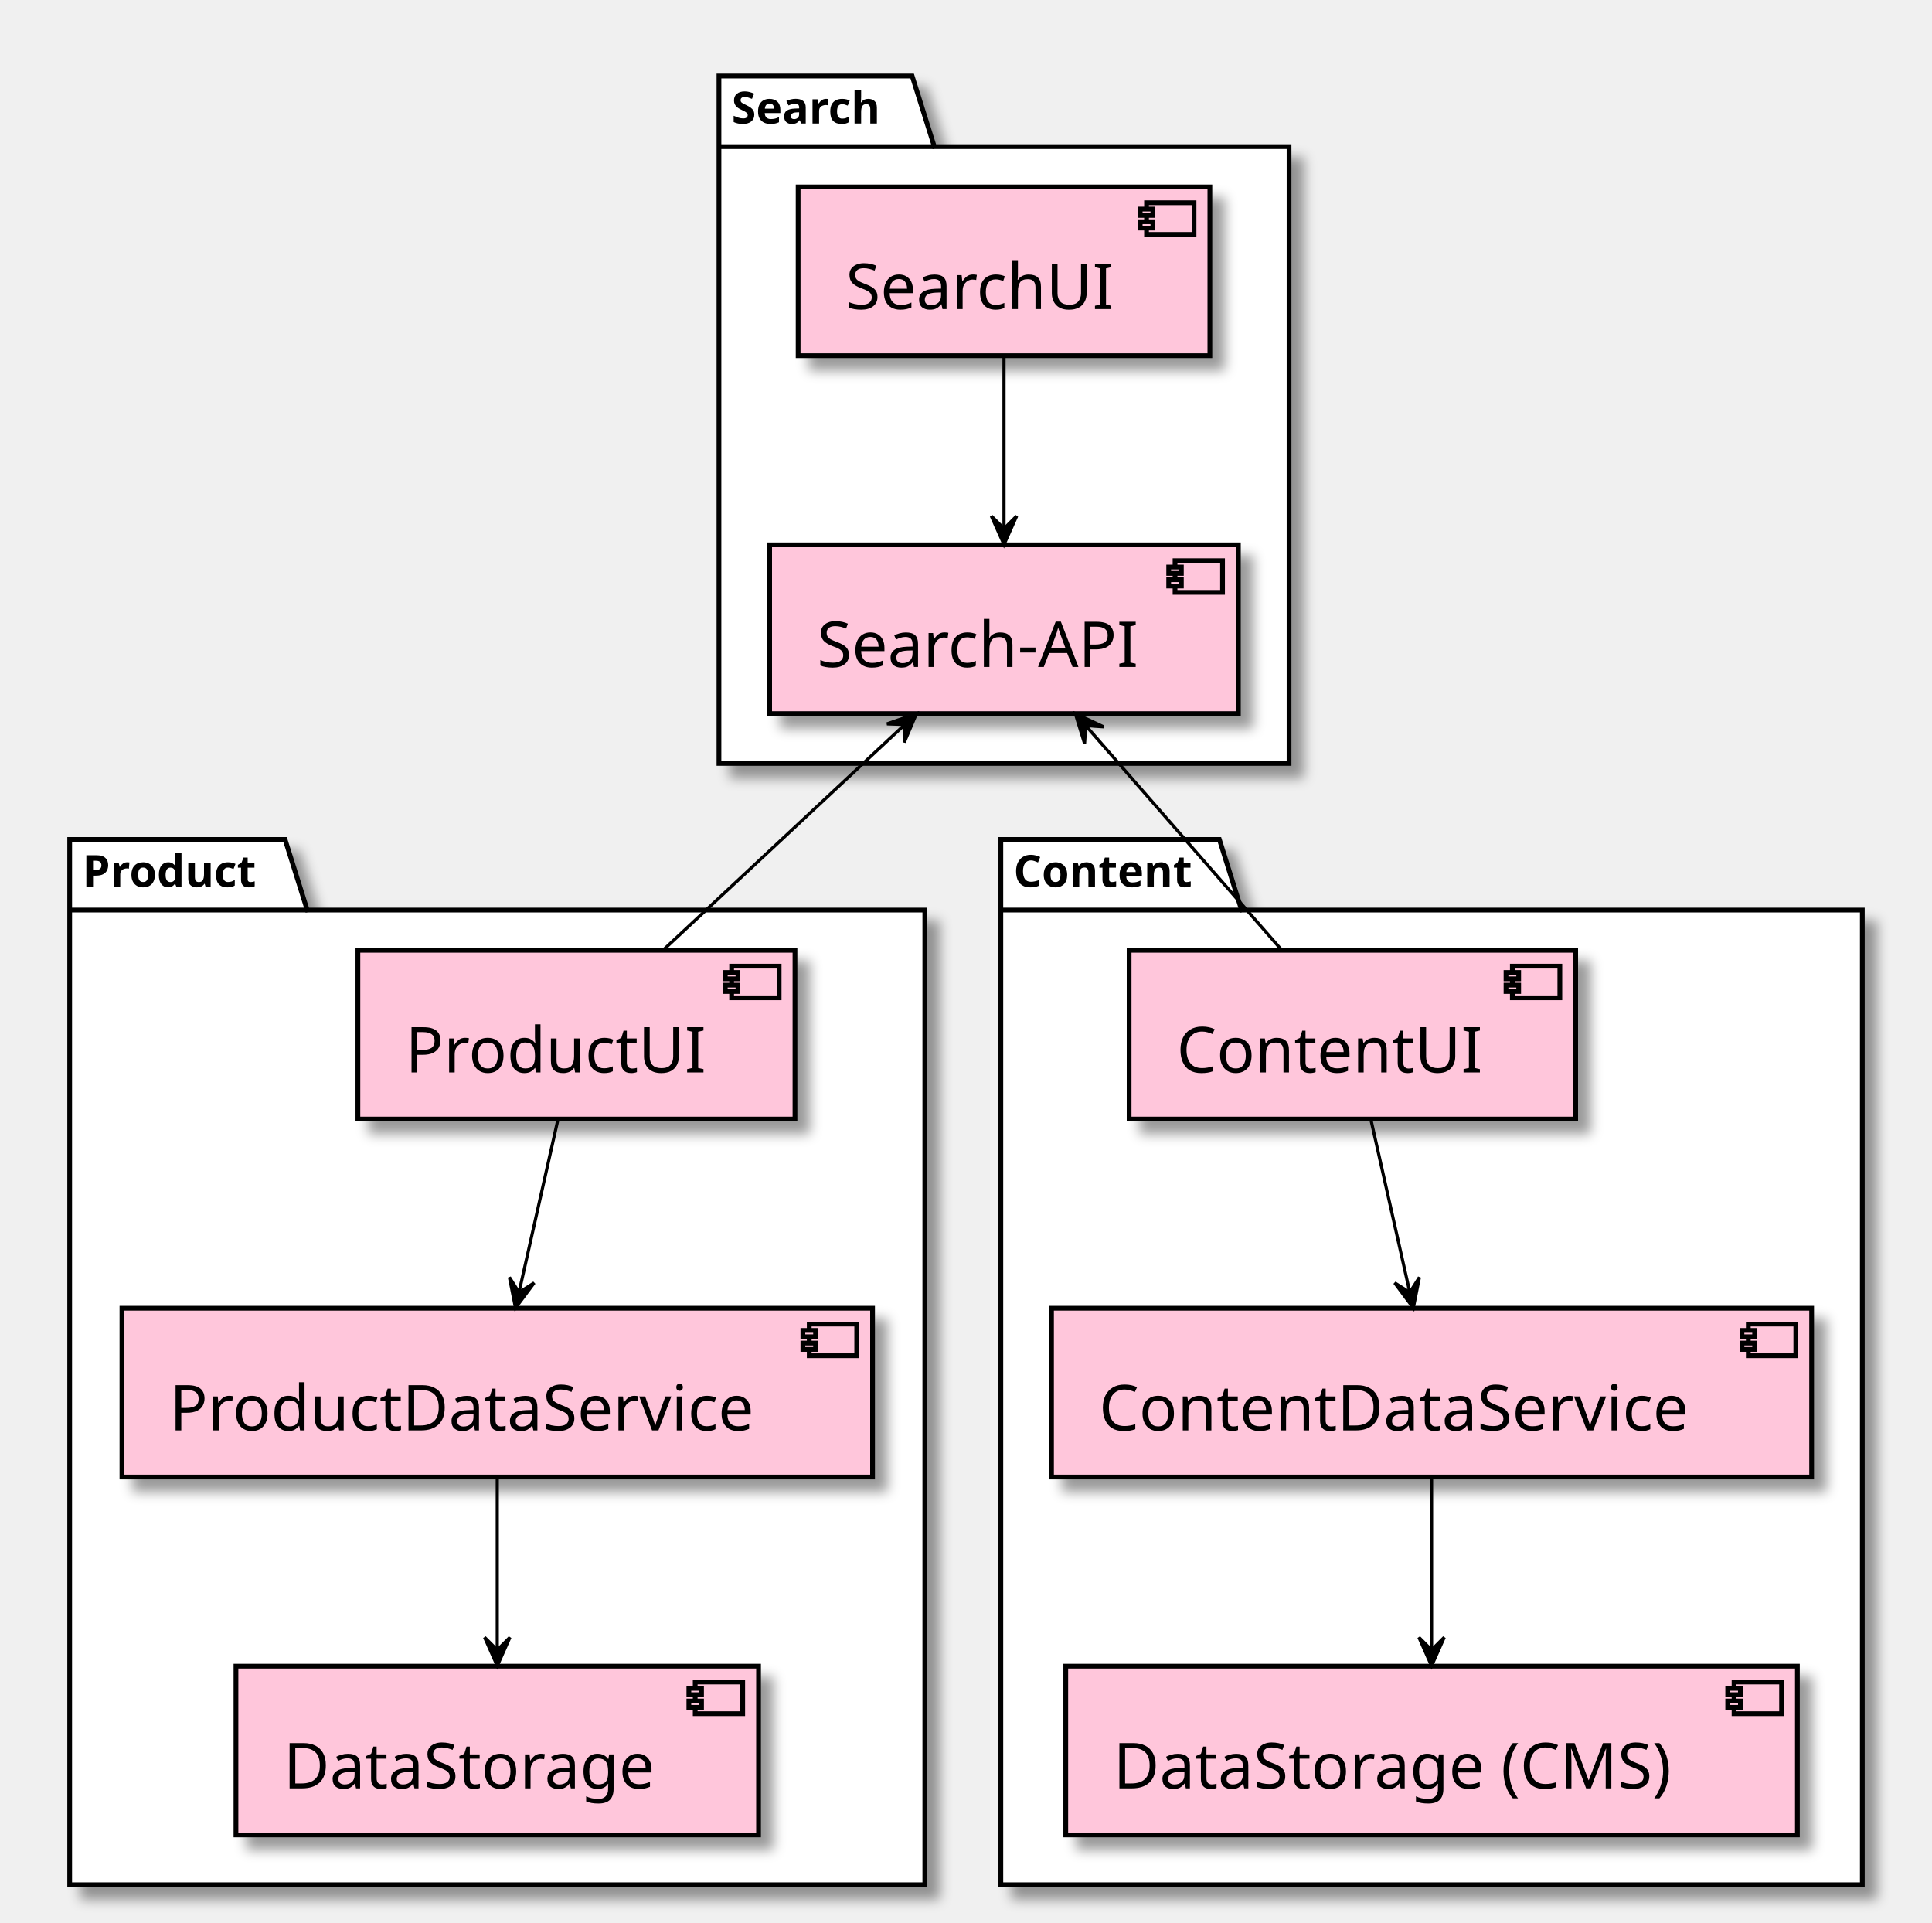
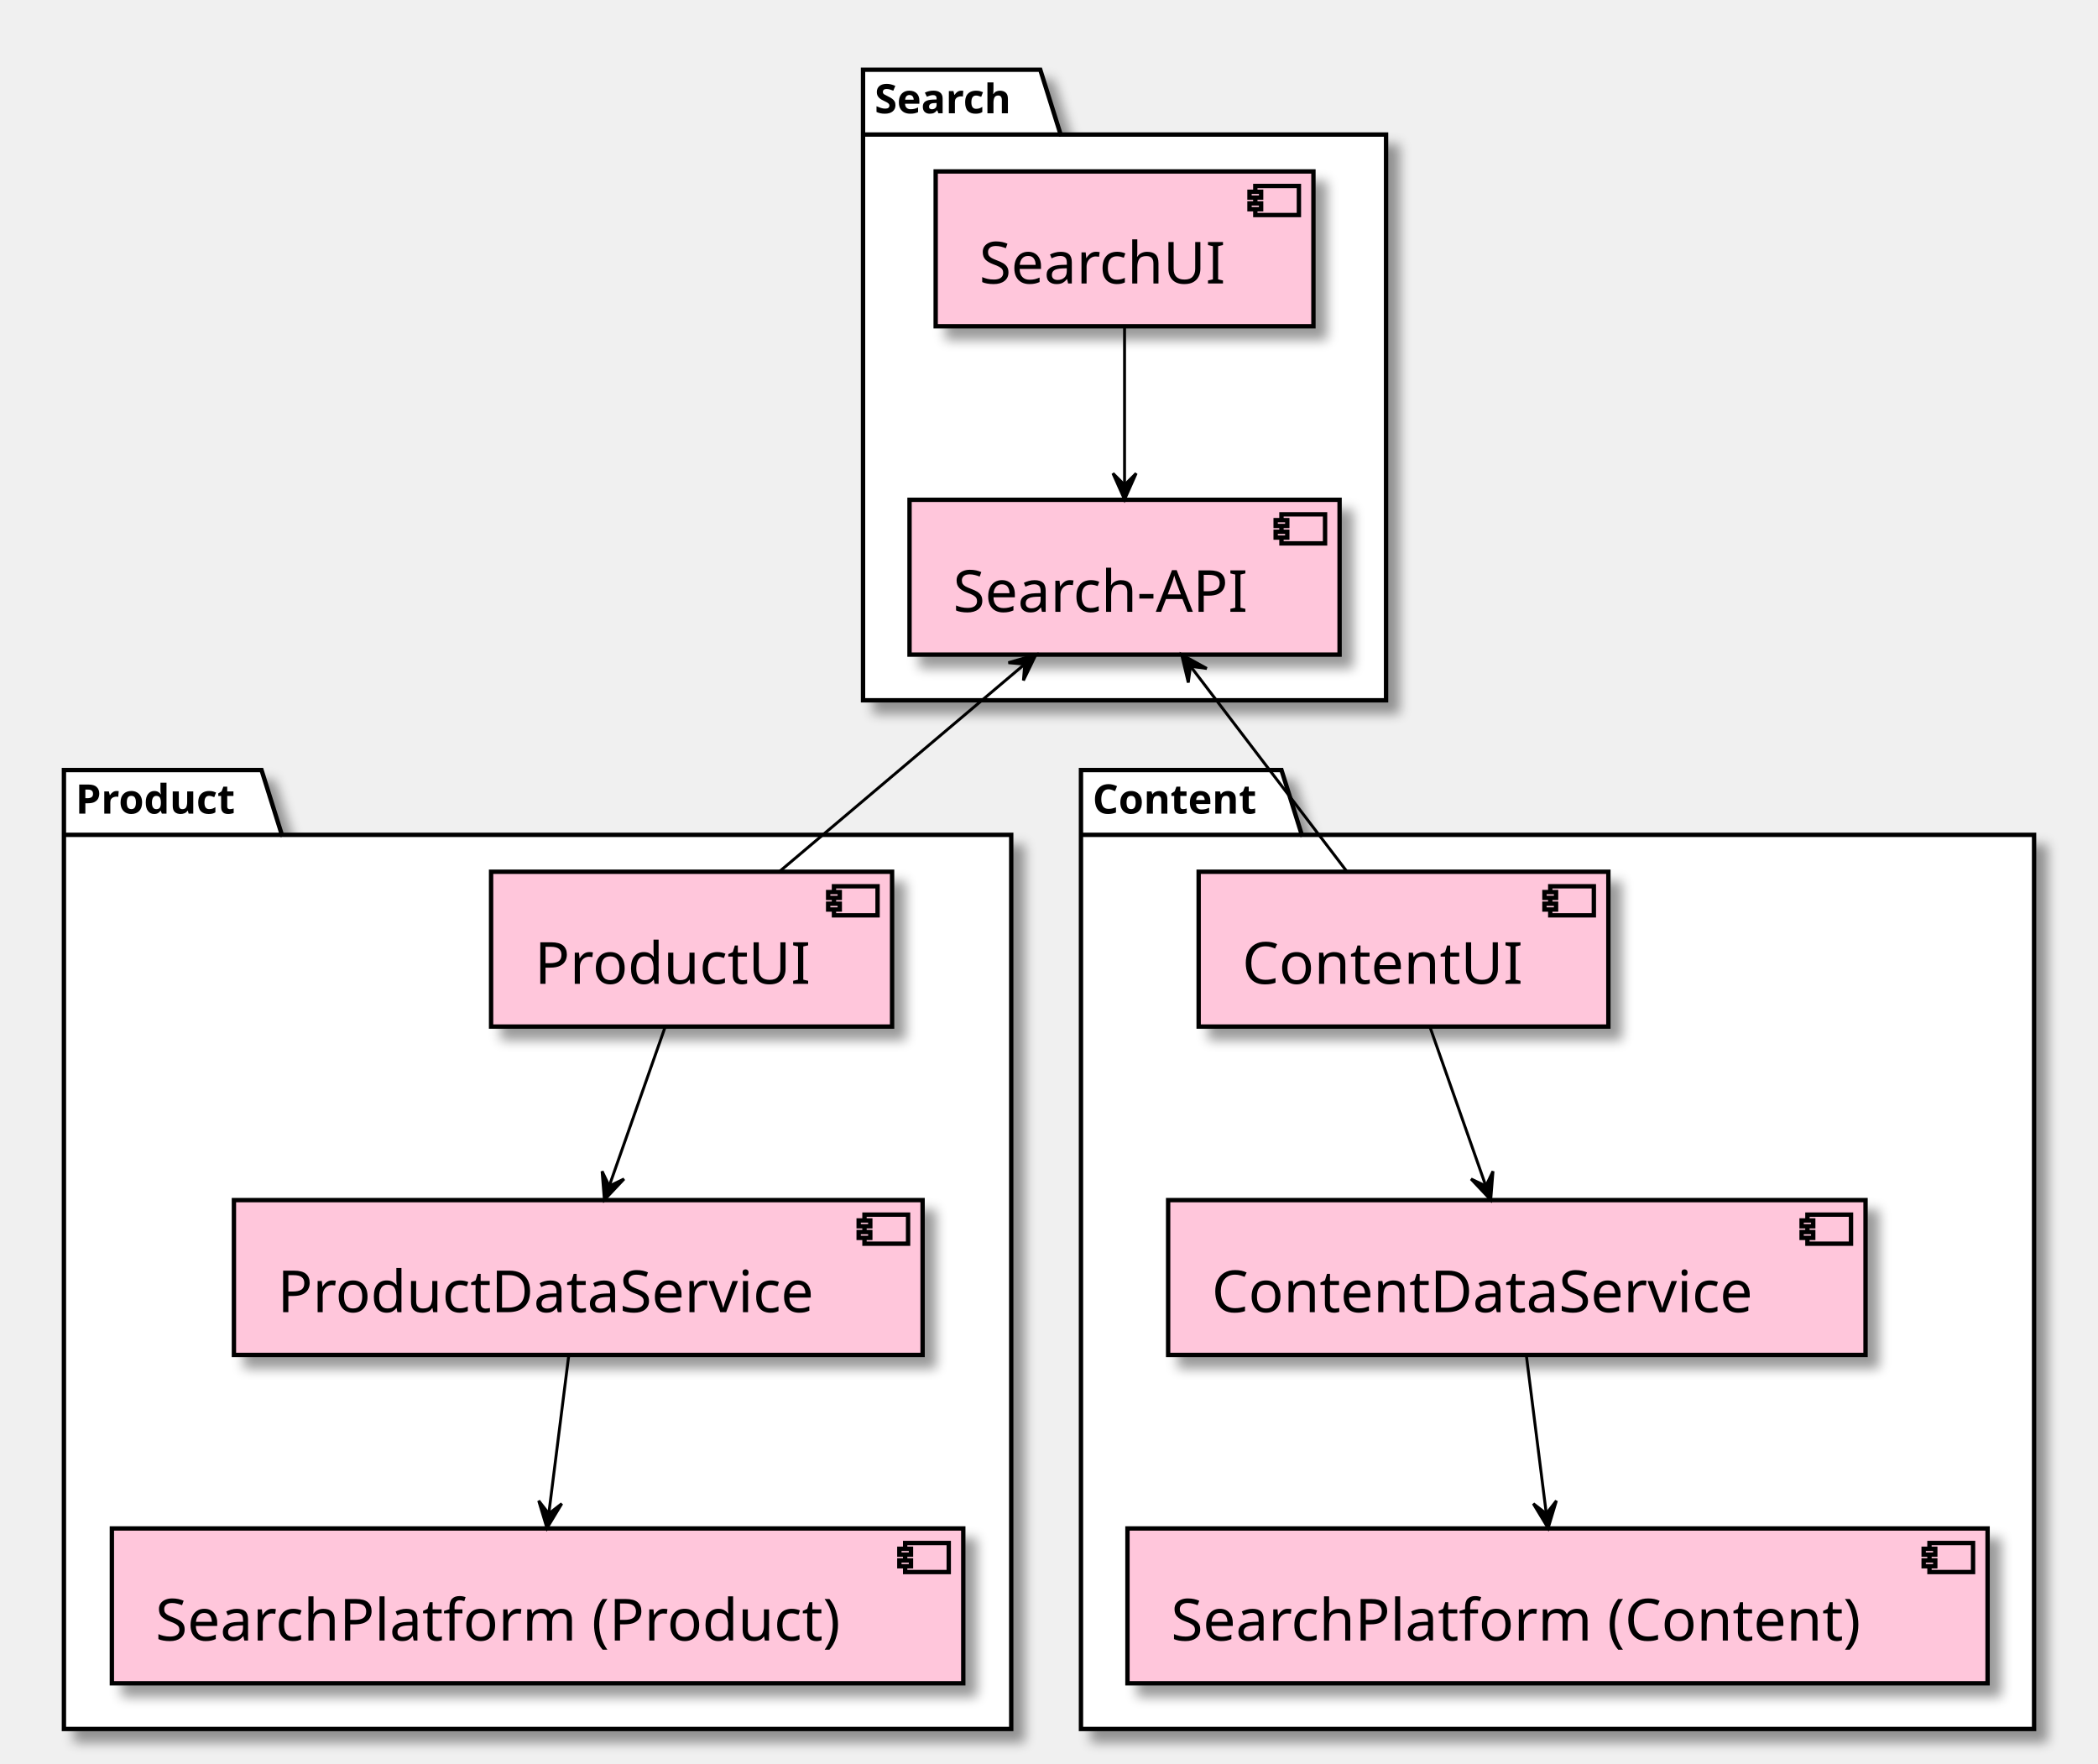
- <svg xmlns="http://www.w3.org/2000/svg" contentScriptType="application/ecmascript" contentStyleType="text/css" height="607px" preserveAspectRatio="none" style="width:610px;height:607px;" version="1.1" viewBox="0 0 610 607" width="610px" zoomAndPan="magnify">
+ <svg xmlns="http://www.w3.org/2000/svg" contentScriptType="application/ecmascript" contentStyleType="text/css" height="607px" preserveAspectRatio="none" style="width:722px;height:607px;" version="1.1" viewBox="0 0 722 607" width="722px" zoomAndPan="magnify">
  <defs>
-     <filter height="300%" id="fxjfjv9p556o4" width="300%" x="-1" y="-1">
+     <filter height="300%" id="f11cqy7bb96tq8" width="300%" x="-1" y="-1">
      <feGaussianBlur result="blurOut" stdDeviation="2.0" />
      <feColorMatrix in="blurOut" result="blurOut2" type="matrix" values="0 0 0 0 0 0 0 0 0 0 0 0 0 0 0 0 0 0 .4 0" />
      <feOffset dx="4.0" dy="4.0" in="blurOut2" result="blurOut3" />
      <feBlend in="SourceGraphic" in2="blurOut3" mode="normal" />
    </filter>
  </defs>
  <g>
-     <polygon fill="#FFFFFF" filter="url(#fxjfjv9p556o4)" points="227,24,288,24,295,46.297,407,46.297,407,241,227,241,227,24" style="stroke: #000000; stroke-width: 1.5;" />
-     <line style="stroke: #000000; stroke-width: 1.5;" x1="227" x2="295" y1="46.297" y2="46.297" />
-     <text fill="#000000" font-family="sans-serif" font-size="14" font-weight="bold" lengthAdjust="spacingAndGlyphs" textLength="55" x="231" y="38.995">Search</text>
-     <polygon fill="#FFFFFF" filter="url(#fxjfjv9p556o4)" points="22,265,90,265,97,287.297,292,287.297,292,595,22,595,22,265" style="stroke: #000000; stroke-width: 1.5;" />
+     <polygon fill="#FFFFFF" filter="url(#f11cqy7bb96tq8)" points="297,24,358,24,365,46.297,477,46.297,477,241,297,241,297,24" style="stroke: #000000; stroke-width: 1.5;" />
+     <line style="stroke: #000000; stroke-width: 1.5;" x1="297" x2="365" y1="46.297" y2="46.297" />
+     <text fill="#000000" font-family="sans-serif" font-size="14" font-weight="bold" lengthAdjust="spacingAndGlyphs" textLength="55" x="301" y="38.995">Search</text>
+     <polygon fill="#FFFFFF" filter="url(#f11cqy7bb96tq8)" points="22,265,90,265,97,287.297,348,287.297,348,595,22,595,22,265" style="stroke: #000000; stroke-width: 1.5;" />
    <line style="stroke: #000000; stroke-width: 1.5;" x1="22" x2="97" y1="287.297" y2="287.297" />
    <text fill="#000000" font-family="sans-serif" font-size="14" font-weight="bold" lengthAdjust="spacingAndGlyphs" textLength="62" x="26" y="279.995">Product</text>
-     <polygon fill="#FFFFFF" filter="url(#fxjfjv9p556o4)" points="316,265,385,265,392,287.297,588,287.297,588,595,316,595,316,265" style="stroke: #000000; stroke-width: 1.5;" />
-     <line style="stroke: #000000; stroke-width: 1.5;" x1="316" x2="392" y1="287.297" y2="287.297" />
-     <text fill="#000000" font-family="sans-serif" font-size="14" font-weight="bold" lengthAdjust="spacingAndGlyphs" textLength="63" x="320" y="279.995">Content</text>
-     <rect fill="#FFC6DB" filter="url(#fxjfjv9p556o4)" height="53.281" style="stroke: #000000; stroke-width: 1.5;" width="130" x="252" y="59" />
-     <rect fill="#FFC6DB" height="10" style="stroke: #000000; stroke-width: 1.5;" width="15" x="362" y="64" />
-     <rect fill="#FFC6DB" height="2" style="stroke: #000000; stroke-width: 1.5;" width="4" x="360" y="66" />
-     <rect fill="#FFC6DB" height="2" style="stroke: #000000; stroke-width: 1.5;" width="4" x="360" y="70" />
-     <text fill="#000000" font-family="sans-serif" font-size="20" lengthAdjust="spacingAndGlyphs" textLength="90" x="267" y="97.564">SearchUI</text>
-     <rect fill="#FFC6DB" filter="url(#fxjfjv9p556o4)" height="53.281" style="stroke: #000000; stroke-width: 1.5;" width="148" x="243" y="172" />
-     <rect fill="#FFC6DB" height="10" style="stroke: #000000; stroke-width: 1.5;" width="15" x="371" y="177" />
-     <rect fill="#FFC6DB" height="2" style="stroke: #000000; stroke-width: 1.5;" width="4" x="369" y="179" />
-     <rect fill="#FFC6DB" height="2" style="stroke: #000000; stroke-width: 1.5;" width="4" x="369" y="183" />
-     <text fill="#000000" font-family="sans-serif" font-size="20" lengthAdjust="spacingAndGlyphs" textLength="108" x="258" y="210.565">Search-API</text>
-     <rect fill="#FFC6DB" filter="url(#fxjfjv9p556o4)" height="53.281" style="stroke: #000000; stroke-width: 1.5;" width="138" x="113" y="300" />
-     <rect fill="#FFC6DB" height="10" style="stroke: #000000; stroke-width: 1.5;" width="15" x="231" y="305" />
-     <rect fill="#FFC6DB" height="2" style="stroke: #000000; stroke-width: 1.5;" width="4" x="229" y="307" />
-     <rect fill="#FFC6DB" height="2" style="stroke: #000000; stroke-width: 1.5;" width="4" x="229" y="311" />
-     <text fill="#000000" font-family="sans-serif" font-size="20" lengthAdjust="spacingAndGlyphs" textLength="98" x="128" y="338.565">ProductUI</text>
-     <rect fill="#FFC6DB" filter="url(#fxjfjv9p556o4)" height="53.281" style="stroke: #000000; stroke-width: 1.5;" width="237" x="38.5" y="413" />
-     <rect fill="#FFC6DB" height="10" style="stroke: #000000; stroke-width: 1.5;" width="15" x="255.5" y="418" />
-     <rect fill="#FFC6DB" height="2" style="stroke: #000000; stroke-width: 1.5;" width="4" x="253.5" y="420" />
-     <rect fill="#FFC6DB" height="2" style="stroke: #000000; stroke-width: 1.5;" width="4" x="253.5" y="424" />
-     <text fill="#000000" font-family="sans-serif" font-size="20" lengthAdjust="spacingAndGlyphs" textLength="197" x="53.5" y="451.565">ProductDataService</text>
-     <rect fill="#FFC6DB" filter="url(#fxjfjv9p556o4)" height="53.281" style="stroke: #000000; stroke-width: 1.5;" width="165" x="74.5" y="526" />
-     <rect fill="#FFC6DB" height="10" style="stroke: #000000; stroke-width: 1.5;" width="15" x="219.5" y="531" />
-     <rect fill="#FFC6DB" height="2" style="stroke: #000000; stroke-width: 1.5;" width="4" x="217.5" y="533" />
-     <rect fill="#FFC6DB" height="2" style="stroke: #000000; stroke-width: 1.5;" width="4" x="217.5" y="537" />
-     <text fill="#000000" font-family="sans-serif" font-size="20" lengthAdjust="spacingAndGlyphs" textLength="125" x="89.5" y="564.564">DataStorage</text>
-     <rect fill="#FFC6DB" filter="url(#fxjfjv9p556o4)" height="53.281" style="stroke: #000000; stroke-width: 1.5;" width="141" x="356.5" y="300" />
-     <rect fill="#FFC6DB" height="10" style="stroke: #000000; stroke-width: 1.5;" width="15" x="477.5" y="305" />
-     <rect fill="#FFC6DB" height="2" style="stroke: #000000; stroke-width: 1.5;" width="4" x="475.5" y="307" />
-     <rect fill="#FFC6DB" height="2" style="stroke: #000000; stroke-width: 1.5;" width="4" x="475.5" y="311" />
-     <text fill="#000000" font-family="sans-serif" font-size="20" lengthAdjust="spacingAndGlyphs" textLength="101" x="371.5" y="338.565">ContentUI</text>
-     <rect fill="#FFC6DB" filter="url(#fxjfjv9p556o4)" height="53.281" style="stroke: #000000; stroke-width: 1.5;" width="240" x="332" y="413" />
-     <rect fill="#FFC6DB" height="10" style="stroke: #000000; stroke-width: 1.5;" width="15" x="552" y="418" />
-     <rect fill="#FFC6DB" height="2" style="stroke: #000000; stroke-width: 1.5;" width="4" x="550" y="420" />
-     <rect fill="#FFC6DB" height="2" style="stroke: #000000; stroke-width: 1.5;" width="4" x="550" y="424" />
-     <text fill="#000000" font-family="sans-serif" font-size="20" lengthAdjust="spacingAndGlyphs" textLength="200" x="347" y="451.565">ContentDataService</text>
-     <rect fill="#FFC6DB" filter="url(#fxjfjv9p556o4)" height="53.281" style="stroke: #000000; stroke-width: 1.5;" width="231" x="336.5" y="526" />
-     <rect fill="#FFC6DB" height="10" style="stroke: #000000; stroke-width: 1.5;" width="15" x="547.5" y="531" />
-     <rect fill="#FFC6DB" height="2" style="stroke: #000000; stroke-width: 1.5;" width="4" x="545.5" y="533" />
-     <rect fill="#FFC6DB" height="2" style="stroke: #000000; stroke-width: 1.5;" width="4" x="545.5" y="537" />
-     <text fill="#000000" font-family="sans-serif" font-size="20" lengthAdjust="spacingAndGlyphs" textLength="191" x="351.5" y="564.564">DataStorage (CMS)</text>
-     <path d="M432.798,353.245 C436.459,369.496 441.207,390.579 445.066,407.714 " fill="none" id="ContentUI-ContentDataService" style="stroke: #000000; stroke-width: 1.0;" />
-     <polygon fill="#000000" points="446.233,412.895,448.158,403.236,445.135,408.017,440.354,404.994,446.233,412.895" style="stroke: #000000; stroke-width: 1.0;" />
-     <path d="M452,466.245 C452,482.496 452,503.579 452,520.714 " fill="none" id="ContentDataService-DataStorage (CMS)" style="stroke: #000000; stroke-width: 1.0;" />
-     <polygon fill="#000000" points="452,525.895,456,516.895,452,520.895,448,516.895,452,525.895" style="stroke: #000000; stroke-width: 1.0;" />
-     <path d="M176.202,353.245 C172.541,369.496 167.793,390.579 163.934,407.714 " fill="none" id="ProductUI-ProductDataService" style="stroke: #000000; stroke-width: 1.0;" />
-     <polygon fill="#000000" points="162.767,412.895,168.646,404.994,163.865,408.017,160.842,403.236,162.767,412.895" style="stroke: #000000; stroke-width: 1.0;" />
-     <path d="M157,466.245 C157,482.496 157,503.579 157,520.714 " fill="none" id="ProductDataService-DataStorage" style="stroke: #000000; stroke-width: 1.0;" />
-     <polygon fill="#000000" points="157,525.895,161,516.895,157,520.895,153,516.895,157,525.895" style="stroke: #000000; stroke-width: 1.0;" />
-     <path d="M317,112.245 C317,128.496 317,149.579 317,166.714 " fill="none" id="SearchUI-Search-API" style="stroke: #000000; stroke-width: 1.0;" />
-     <polygon fill="#000000" points="317,171.895,321,162.895,317,166.895,313,162.895,317,171.895" style="stroke: #000000; stroke-width: 1.0;" />
-     <path d="M342.942,229.215 C361.647,250.641 386.642,279.272 404.505,299.732 " fill="none" id="Search-API-ContentUI" style="stroke: #000000; stroke-width: 1.0;" />
-     <polygon fill="#000000" points="339.526,225.302,342.433,234.712,342.815,229.068,348.459,229.45,339.526,225.302" style="stroke: #000000; stroke-width: 1.0;" />
-     <path d="M285.448,228.949 C262.461,250.403 231.621,279.187 209.608,299.732 " fill="none" id="Search-API-ProductUI" style="stroke: #000000; stroke-width: 1.0;" />
-     <polygon fill="#000000" points="289.355,225.302,280.046,228.518,285.699,228.713,285.504,234.367,289.355,225.302" style="stroke: #000000; stroke-width: 1.0;" />
+     <polygon fill="#FFFFFF" filter="url(#f11cqy7bb96tq8)" points="372,265,441,265,448,287.297,700,287.297,700,595,372,595,372,265" style="stroke: #000000; stroke-width: 1.5;" />
+     <line style="stroke: #000000; stroke-width: 1.5;" x1="372" x2="448" y1="287.297" y2="287.297" />
+     <text fill="#000000" font-family="sans-serif" font-size="14" font-weight="bold" lengthAdjust="spacingAndGlyphs" textLength="63" x="376" y="279.995">Content</text>
+     <rect fill="#FFC6DB" filter="url(#f11cqy7bb96tq8)" height="53.281" style="stroke: #000000; stroke-width: 1.5;" width="130" x="322" y="59" />
+     <rect fill="#FFC6DB" height="10" style="stroke: #000000; stroke-width: 1.5;" width="15" x="432" y="64" />
+     <rect fill="#FFC6DB" height="2" style="stroke: #000000; stroke-width: 1.5;" width="4" x="430" y="66" />
+     <rect fill="#FFC6DB" height="2" style="stroke: #000000; stroke-width: 1.5;" width="4" x="430" y="70" />
+     <text fill="#000000" font-family="sans-serif" font-size="20" lengthAdjust="spacingAndGlyphs" textLength="90" x="337" y="97.564">SearchUI</text>
+     <rect fill="#FFC6DB" filter="url(#f11cqy7bb96tq8)" height="53.281" style="stroke: #000000; stroke-width: 1.5;" width="148" x="313" y="172" />
+     <rect fill="#FFC6DB" height="10" style="stroke: #000000; stroke-width: 1.5;" width="15" x="441" y="177" />
+     <rect fill="#FFC6DB" height="2" style="stroke: #000000; stroke-width: 1.5;" width="4" x="439" y="179" />
+     <rect fill="#FFC6DB" height="2" style="stroke: #000000; stroke-width: 1.5;" width="4" x="439" y="183" />
+     <text fill="#000000" font-family="sans-serif" font-size="20" lengthAdjust="spacingAndGlyphs" textLength="108" x="328" y="210.565">Search-API</text>
+     <rect fill="#FFC6DB" filter="url(#f11cqy7bb96tq8)" height="53.281" style="stroke: #000000; stroke-width: 1.5;" width="138" x="169" y="300" />
+     <rect fill="#FFC6DB" height="10" style="stroke: #000000; stroke-width: 1.5;" width="15" x="287" y="305" />
+     <rect fill="#FFC6DB" height="2" style="stroke: #000000; stroke-width: 1.5;" width="4" x="285" y="307" />
+     <rect fill="#FFC6DB" height="2" style="stroke: #000000; stroke-width: 1.5;" width="4" x="285" y="311" />
+     <text fill="#000000" font-family="sans-serif" font-size="20" lengthAdjust="spacingAndGlyphs" textLength="98" x="184" y="338.565">ProductUI</text>
+     <rect fill="#FFC6DB" filter="url(#f11cqy7bb96tq8)" height="53.281" style="stroke: #000000; stroke-width: 1.5;" width="237" x="80.5" y="413" />
+     <rect fill="#FFC6DB" height="10" style="stroke: #000000; stroke-width: 1.5;" width="15" x="297.5" y="418" />
+     <rect fill="#FFC6DB" height="2" style="stroke: #000000; stroke-width: 1.5;" width="4" x="295.5" y="420" />
+     <rect fill="#FFC6DB" height="2" style="stroke: #000000; stroke-width: 1.5;" width="4" x="295.5" y="424" />
+     <text fill="#000000" font-family="sans-serif" font-size="20" lengthAdjust="spacingAndGlyphs" textLength="197" x="95.5" y="451.565">ProductDataService</text>
+     <rect fill="#FFC6DB" filter="url(#f11cqy7bb96tq8)" height="53.281" style="stroke: #000000; stroke-width: 1.5;" width="293" x="38.5" y="526" />
+     <rect fill="#FFC6DB" height="10" style="stroke: #000000; stroke-width: 1.5;" width="15" x="311.5" y="531" />
+     <rect fill="#FFC6DB" height="2" style="stroke: #000000; stroke-width: 1.5;" width="4" x="309.5" y="533" />
+     <rect fill="#FFC6DB" height="2" style="stroke: #000000; stroke-width: 1.5;" width="4" x="309.5" y="537" />
+     <text fill="#000000" font-family="sans-serif" font-size="20" lengthAdjust="spacingAndGlyphs" textLength="253" x="53.5" y="564.564">SearchPlatform (Product)</text>
+     <rect fill="#FFC6DB" filter="url(#f11cqy7bb96tq8)" height="53.281" style="stroke: #000000; stroke-width: 1.5;" width="141" x="412.5" y="300" />
+     <rect fill="#FFC6DB" height="10" style="stroke: #000000; stroke-width: 1.5;" width="15" x="533.5" y="305" />
+     <rect fill="#FFC6DB" height="2" style="stroke: #000000; stroke-width: 1.5;" width="4" x="531.5" y="307" />
+     <rect fill="#FFC6DB" height="2" style="stroke: #000000; stroke-width: 1.5;" width="4" x="531.5" y="311" />
+     <text fill="#000000" font-family="sans-serif" font-size="20" lengthAdjust="spacingAndGlyphs" textLength="101" x="427.5" y="338.565">ContentUI</text>
+     <rect fill="#FFC6DB" filter="url(#f11cqy7bb96tq8)" height="53.281" style="stroke: #000000; stroke-width: 1.5;" width="240" x="402" y="413" />
+     <rect fill="#FFC6DB" height="10" style="stroke: #000000; stroke-width: 1.5;" width="15" x="622" y="418" />
+     <rect fill="#FFC6DB" height="2" style="stroke: #000000; stroke-width: 1.5;" width="4" x="620" y="420" />
+     <rect fill="#FFC6DB" height="2" style="stroke: #000000; stroke-width: 1.5;" width="4" x="620" y="424" />
+     <text fill="#000000" font-family="sans-serif" font-size="20" lengthAdjust="spacingAndGlyphs" textLength="200" x="417" y="451.565">ContentDataService</text>
+     <rect fill="#FFC6DB" filter="url(#f11cqy7bb96tq8)" height="53.281" style="stroke: #000000; stroke-width: 1.5;" width="296" x="388" y="526" />
+     <rect fill="#FFC6DB" height="10" style="stroke: #000000; stroke-width: 1.5;" width="15" x="664" y="531" />
+     <rect fill="#FFC6DB" height="2" style="stroke: #000000; stroke-width: 1.5;" width="4" x="662" y="533" />
+     <rect fill="#FFC6DB" height="2" style="stroke: #000000; stroke-width: 1.5;" width="4" x="662" y="537" />
+     <text fill="#000000" font-family="sans-serif" font-size="20" lengthAdjust="spacingAndGlyphs" textLength="256" x="403" y="564.564">SearchPlatform (Content)</text>
+     <path d="M492.045,353.245 C497.805,369.636 505.291,390.943 511.339,408.156 " fill="none" id="ContentUI-ContentDataService" style="stroke: #000000; stroke-width: 1.0;" />
+     <polygon fill="#000000" points="513.004,412.895,513.795,403.078,511.347,408.178,506.247,405.729,513.004,412.895" style="stroke: #000000; stroke-width: 1.0;" />
+     <path d="M525.247,466.245 C527.297,482.496 529.956,503.579 532.117,520.714 " fill="none" id="ContentDataService-SearchPlatform (Content)" style="stroke: #000000; stroke-width: 1.0;" />
+     <polygon fill="#000000" points="532.771,525.895,535.613,516.465,532.145,520.934,527.676,517.466,532.771,525.895" style="stroke: #000000; stroke-width: 1.0;" />
+     <path d="M228.955,353.245 C223.195,369.636 215.709,390.943 209.661,408.156 " fill="none" id="ProductUI-ProductDataService" style="stroke: #000000; stroke-width: 1.0;" />
+     <polygon fill="#000000" points="207.996,412.895,214.753,405.729,209.653,408.178,207.205,403.078,207.996,412.895" style="stroke: #000000; stroke-width: 1.0;" />
+     <path d="M195.753,466.245 C193.703,482.496 191.044,503.579 188.883,520.714 " fill="none" id="ProductDataService-SearchPlatform (Product)" style="stroke: #000000; stroke-width: 1.0;" />
+     <polygon fill="#000000" points="188.229,525.895,193.324,517.466,188.855,520.934,185.387,516.465,188.229,525.895" style="stroke: #000000; stroke-width: 1.0;" />
+     <path d="M387,112.245 C387,128.496 387,149.579 387,166.714 " fill="none" id="SearchUI-Search-API" style="stroke: #000000; stroke-width: 1.0;" />
+     <polygon fill="#000000" points="387,171.895,391,162.895,387,166.895,383,162.895,387,171.895" style="stroke: #000000; stroke-width: 1.0;" />
+     <path d="M409.844,229.482 C426.146,250.879 447.844,279.357 463.368,299.732 " fill="none" id="Search-API-ContentUI" style="stroke: #000000; stroke-width: 1.0;" />
+     <polygon fill="#000000" points="406.659,225.302,408.931,234.885,409.689,229.279,415.295,230.037,406.659,225.302" style="stroke: #000000; stroke-width: 1.0;" />
+     <path d="M352.476,228.695 C326.985,250.251 292.624,279.308 268.216,299.948 " fill="none" id="Search-API-ProductUI" style="stroke: #000000; stroke-width: 1.0;" />
+     <polygon fill="#000000" points="356.488,225.302,347.033,228.058,352.67,228.53,352.198,234.167,356.488,225.302" style="stroke: #000000; stroke-width: 1.0;" />
  </g>
</svg>
